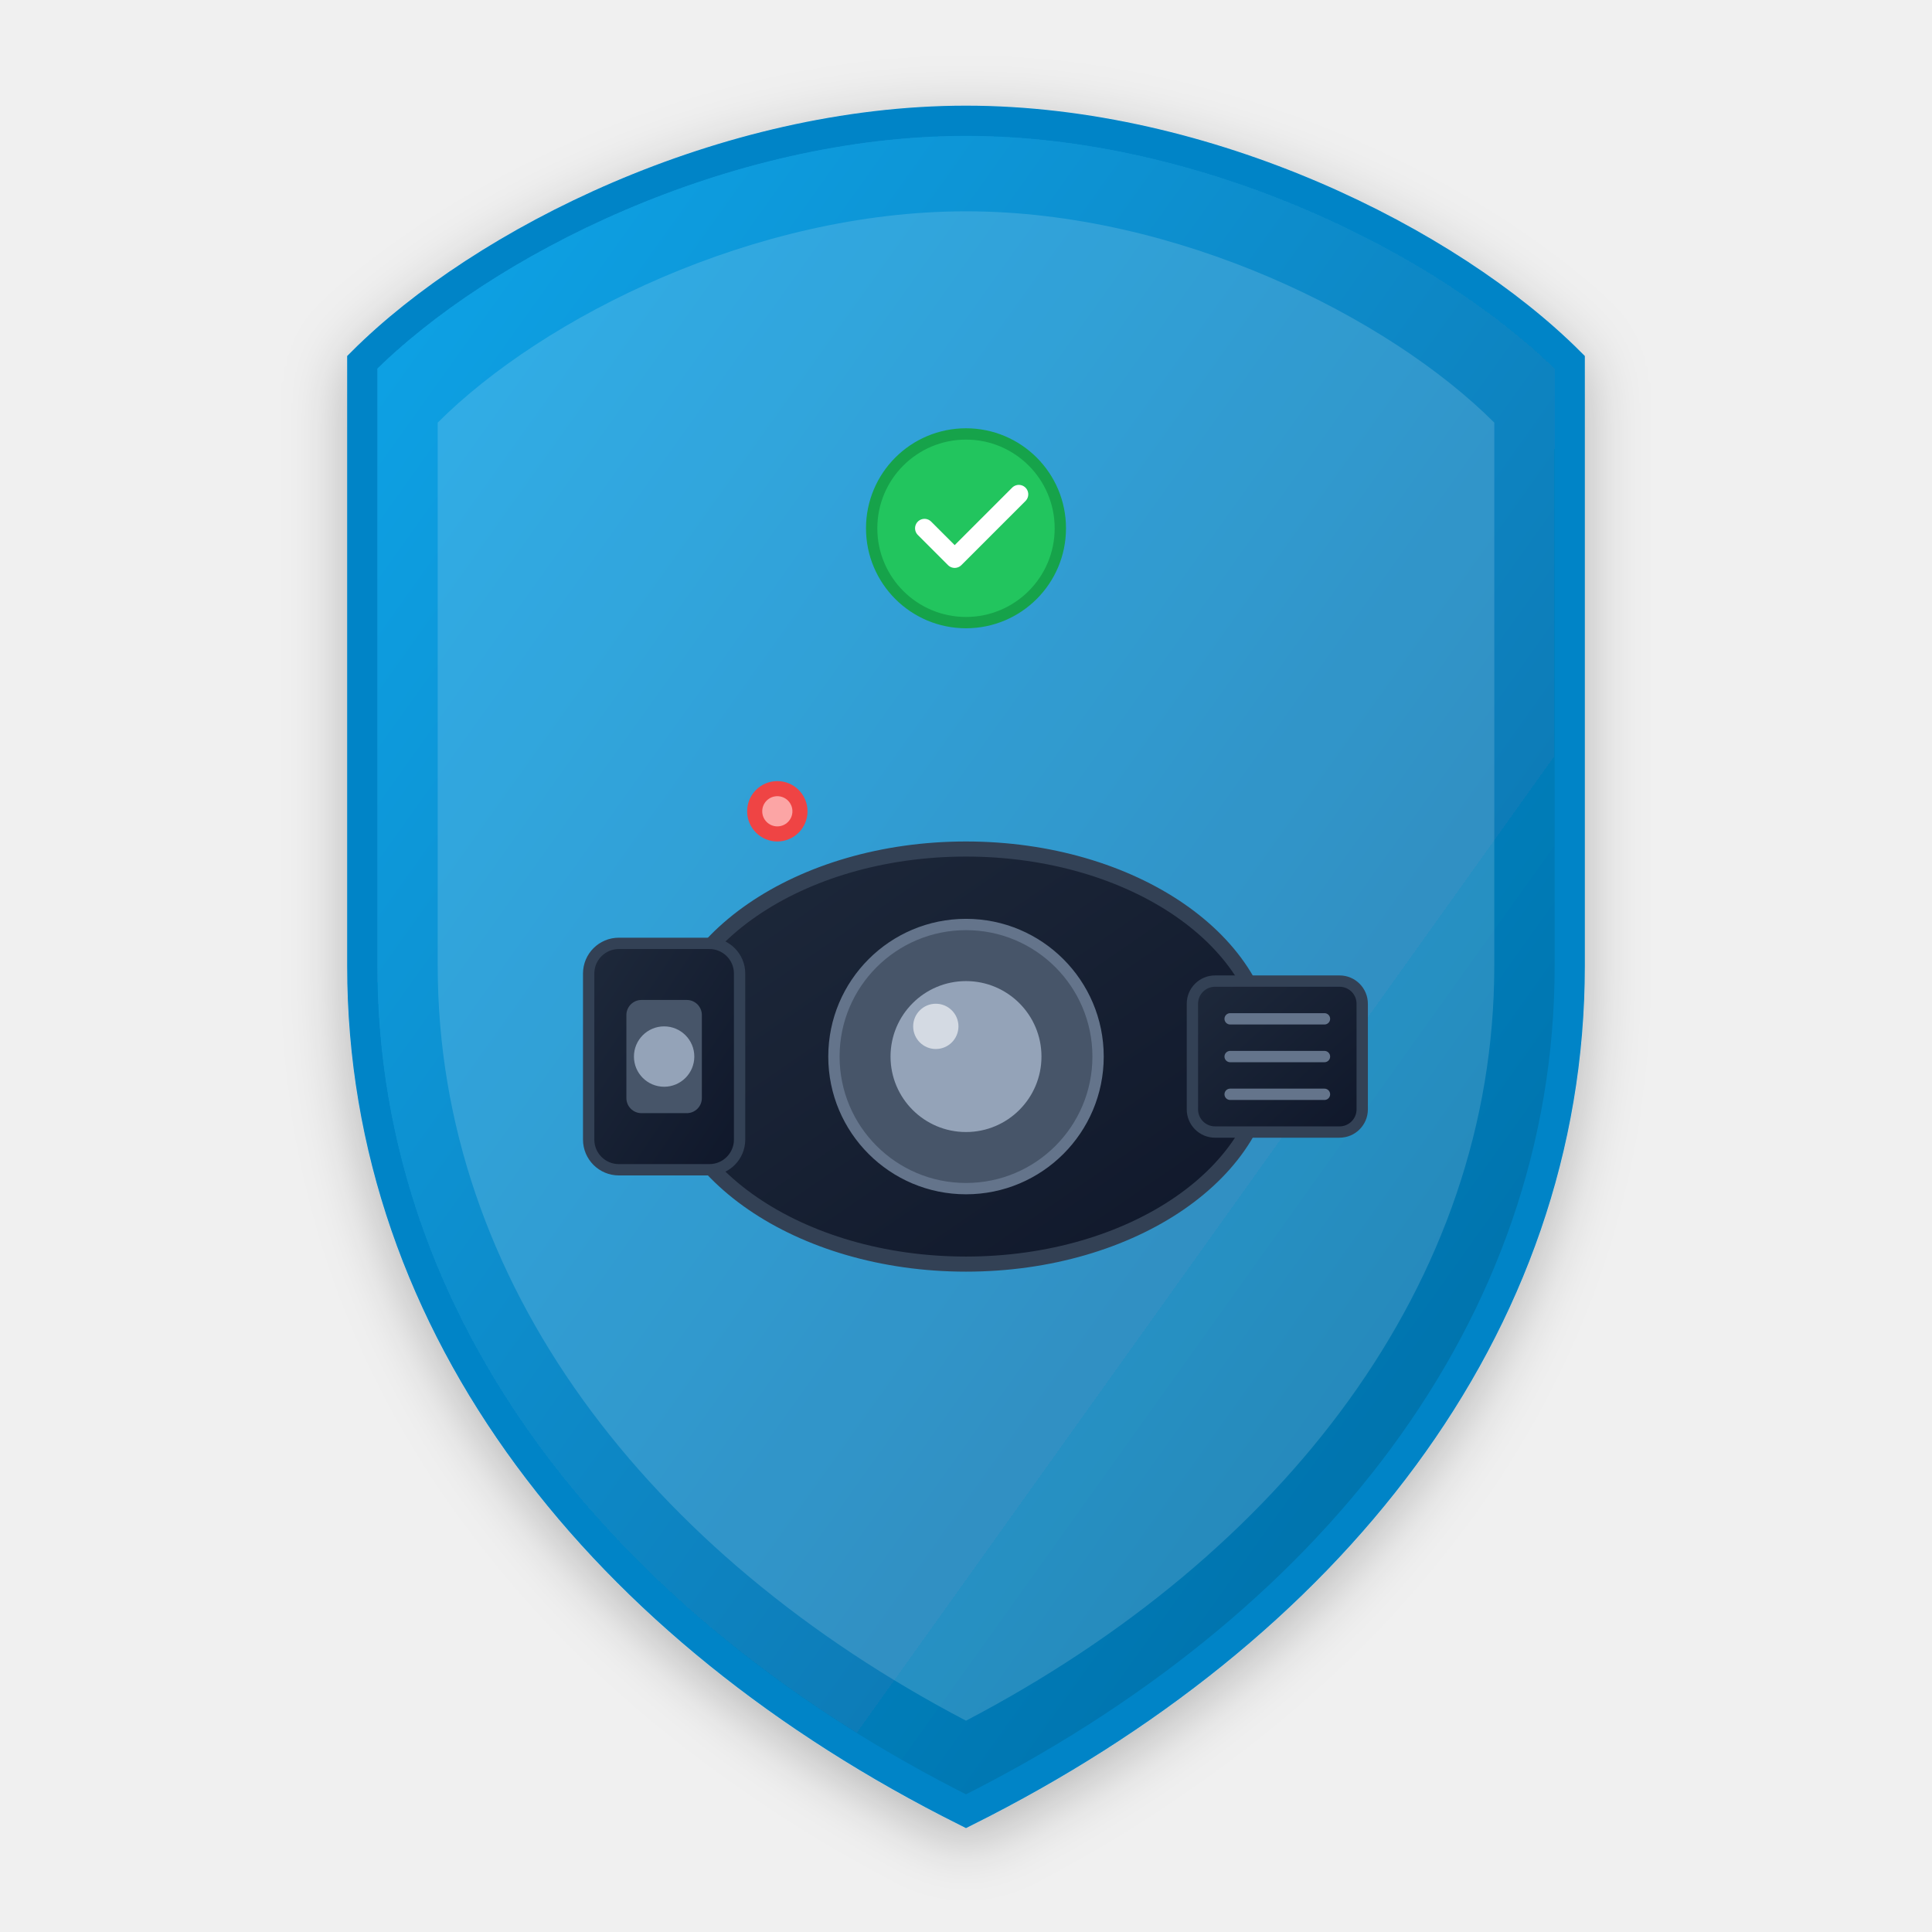
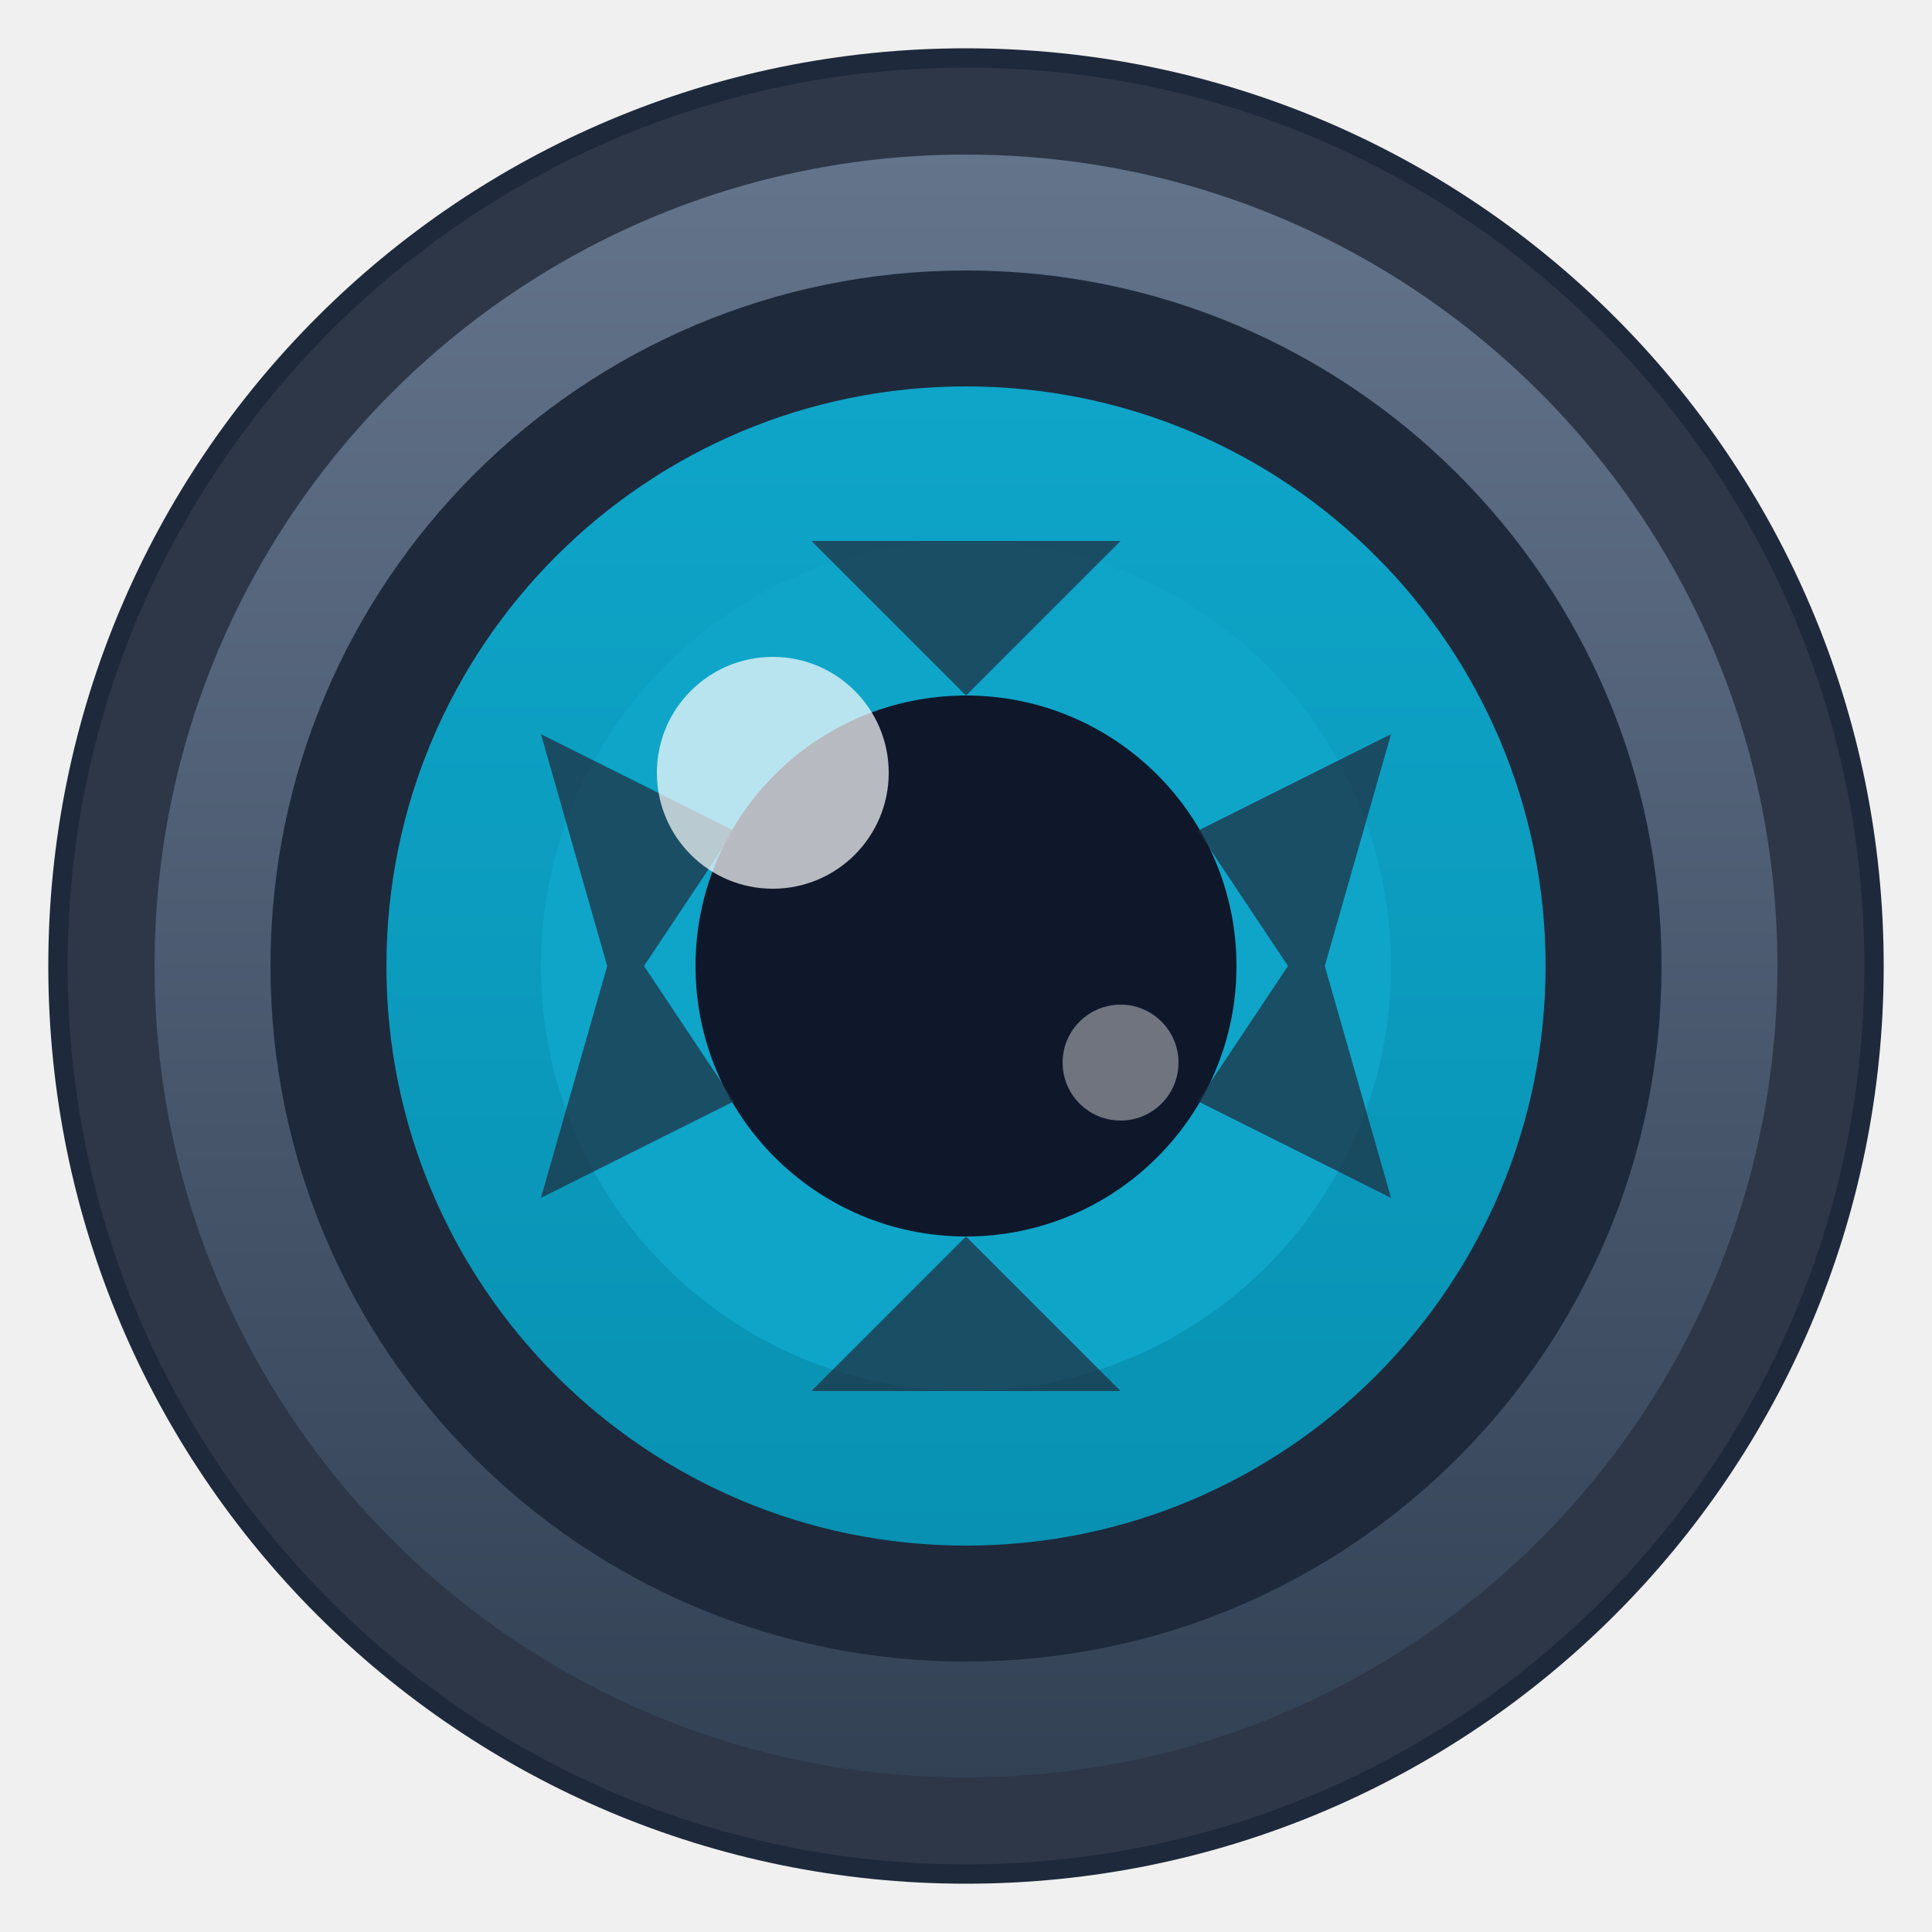
- <svg xmlns="http://www.w3.org/2000/svg" viewBox="0 0 512 512">
+ <svg xmlns="http://www.w3.org/2000/svg" viewBox="0 0 100 100">
  <defs>
-     <linearGradient id="shieldGradient" x1="0%" y1="0%" x2="100%" y2="100%">
-       <stop offset="0%" style="stop-color:#0ea5e9;stop-opacity:1" />
-       <stop offset="100%" style="stop-color:#0369a1;stop-opacity:1" />
+     <linearGradient id="metalGrad" x1="0%" y1="0%" x2="0%" y2="100%">
+       <stop offset="0%" style="stop-color:#64748b" />
+       <stop offset="100%" style="stop-color:#334155" />
    </linearGradient>
-     <linearGradient id="cameraGradient" x1="0%" y1="0%" x2="100%" y2="100%">
-       <stop offset="0%" style="stop-color:#1e293b;stop-opacity:1" />
-       <stop offset="100%" style="stop-color:#0f172a;stop-opacity:1" />
+     <linearGradient id="glassGrad" x1="0%" y1="0%" x2="0%" y2="100%">
+       <stop offset="0%" style="stop-color:#0ea5c9" />
+       <stop offset="100%" style="stop-color:#0891b2" />
    </linearGradient>
-     <filter id="shadow" x="-20%" y="-20%" width="140%" height="140%">
-       <feDropShadow dx="0" dy="4" stdDeviation="8" flood-color="#000" flood-opacity="0.25" />
-     </filter>
  </defs>
-   <path d="M256 32C192 32 128 64 96 96L96 256C96 352 160 432 256 480C352 432 416 352 416 256L416 96C384 64 320 32 256 32Z" fill="url(#shieldGradient)" stroke="#0284c7" stroke-width="8" filter="url(#shadow)" />
-   <path d="M256 56C200 56 144 84 116 112L116 256C116 340 172 412 256 456C340 412 396 340 396 256L396 112C368 84 312 56 256 56Z" fill="#fff" opacity="0.15" />
-   <g transform="translate(256, 280)">
-     <ellipse cx="0" cy="0" rx="80" ry="55" fill="url(#cameraGradient)" stroke="#334155" stroke-width="4" />
-     <circle cx="0" cy="0" r="35" fill="#475569" stroke="#64748b" stroke-width="3" />
-     <circle cx="0" cy="0" r="20" fill="#94a3b8" />
-     <circle cx="-8" cy="-8" r="6" fill="#fff" opacity="0.6" />
-     <rect x="-100" y="-30" width="40" height="60" rx="8" fill="url(#cameraGradient)" stroke="#334155" stroke-width="3" />
-     <rect x="-90" y="-15" width="20" height="30" rx="4" fill="#475569" />
-     <circle cx="-80" cy="0" r="8" fill="#94a3b8" />
-     <rect x="60" y="-20" width="45" height="40" rx="6" fill="url(#cameraGradient)" stroke="#334155" stroke-width="3" />
-     <line x1="70" y1="-10" x2="95" y2="-10" stroke="#64748b" stroke-width="3" stroke-linecap="round" />
-     <line x1="70" y1="0" x2="95" y2="0" stroke="#64748b" stroke-width="3" stroke-linecap="round" />
-     <line x1="70" y1="10" x2="95" y2="10" stroke="#64748b" stroke-width="3" stroke-linecap="round" />
-     <circle cx="-50" cy="-65" r="8" fill="#ef4444" />
-     <circle cx="-50" cy="-65" r="4" fill="#fca5a5">
-       <animate attributeName="opacity" values="1;0.3;1" dur="1.5s" repeatCount="indefinite" />
-     </circle>
+   <circle cx="50" cy="50" r="47" fill="#2d3748" stroke="#1e293b" stroke-width="1" />
+   <circle cx="50" cy="50" r="42" fill="url(#metalGrad)" />
+   <circle cx="50" cy="50" r="36" fill="#1e293b" />
+   <circle cx="50" cy="50" r="30" fill="url(#glassGrad)" />
+   <circle cx="50" cy="50" r="22" fill="#0ea5c9" />
+   <circle cx="50" cy="50" r="14" fill="#0f172a" />
+   <g fill="#1e293b" opacity="0.7">
+     <polygon points="50,36 58,28 42,28" />
+     <polygon points="62,43 72,38 68,52" />
+     <polygon points="62,57 72,62 68,48" />
+     <polygon points="50,64 58,72 42,72" />
+     <polygon points="38,57 28,62 32,48" />
+     <polygon points="38,43 28,38 32,52" />
  </g>
-   <circle cx="256" cy="140" r="25" fill="#22c55e" stroke="#16a34a" stroke-width="3" />
-   <path d="M245 140 L253 148 L270 131" stroke="#fff" stroke-width="5" stroke-linecap="round" stroke-linejoin="round" fill="none" />
+   <ellipse cx="40" cy="40" rx="6" ry="6" fill="white" opacity="0.7" />
+   <ellipse cx="58" cy="55" rx="3" ry="3" fill="white" opacity="0.4" />
</svg>
